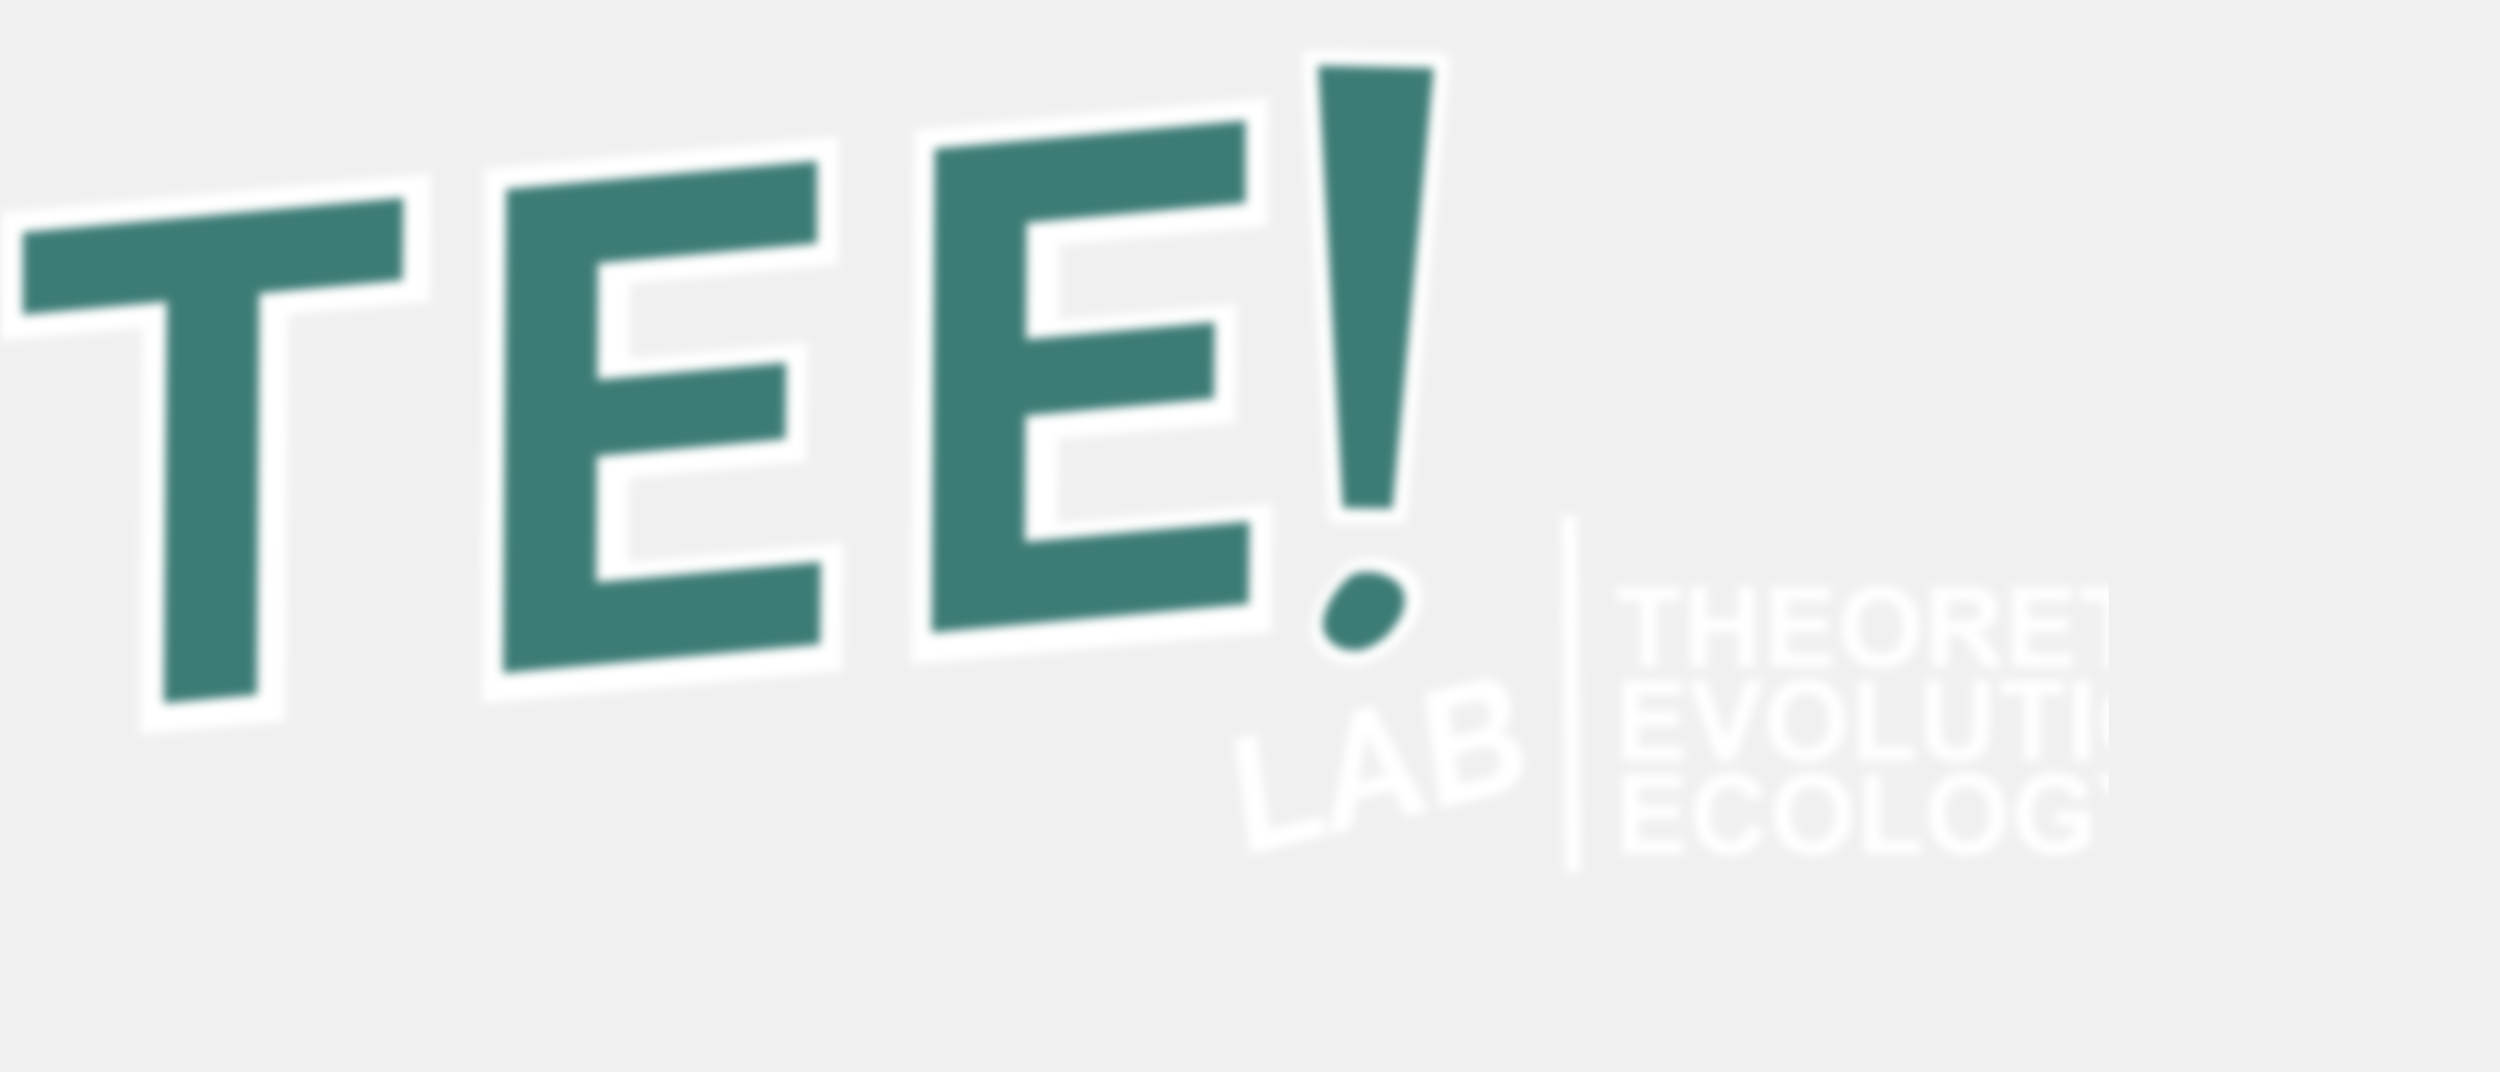
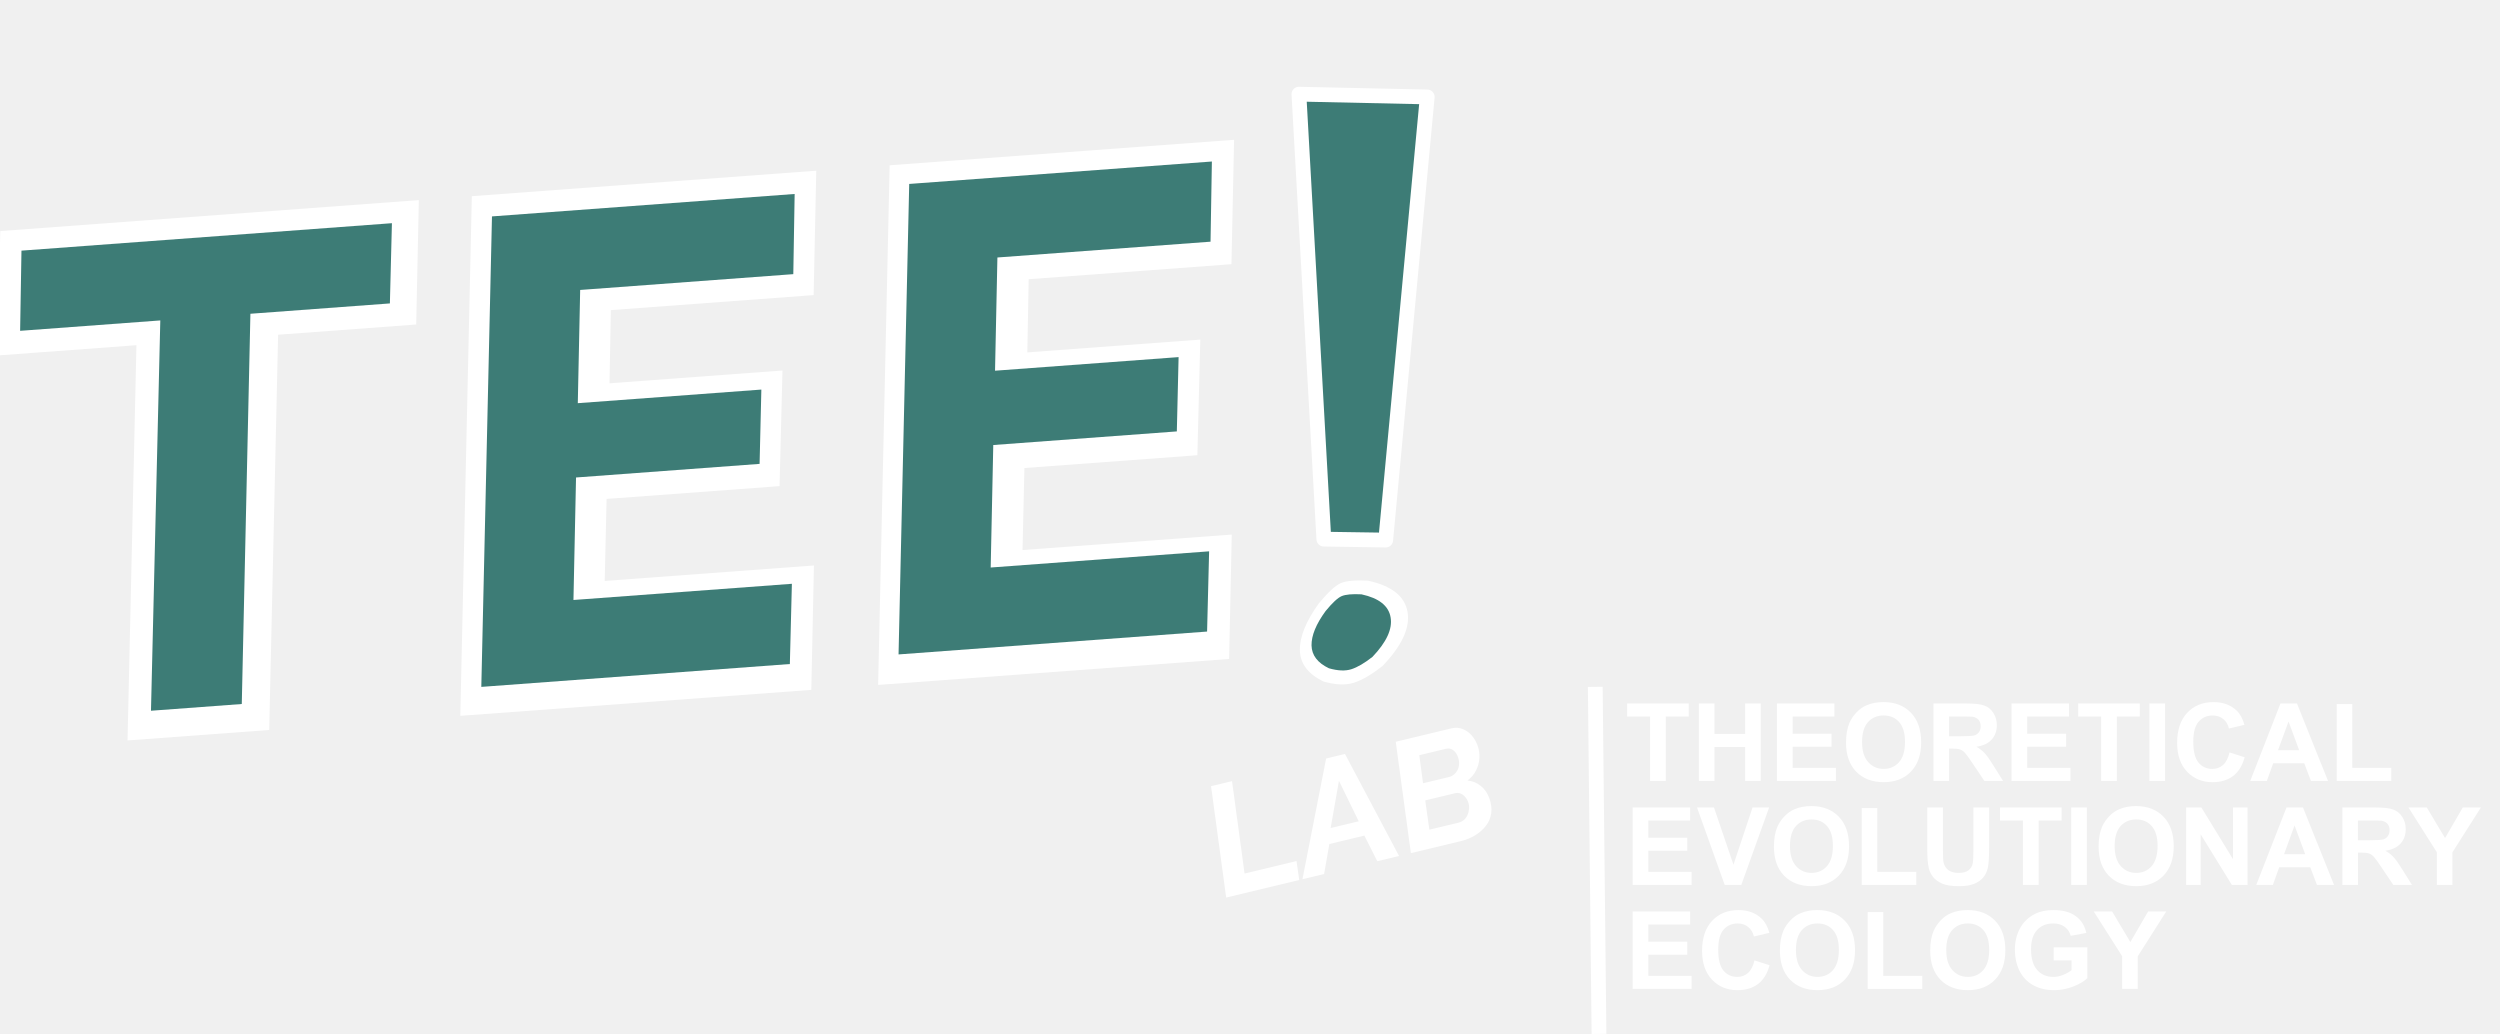
- <svg xmlns="http://www.w3.org/2000/svg" version="1.1" viewBox="0 0 329.083 141.031" fill="none" stroke="none" stroke-linecap="square" stroke-miterlimit="10" id="svg896" width="329.083" height="141.031">
-   <defs id="defs900">
-     <filter style="color-interpolation-filters:sRGB" id="filter908" x="-0.004" width="1.007" y="-0.007" height="1.014">
-       <feGaussianBlur stdDeviation="0.622" id="feGaussianBlur910" />
-     </filter>
-   </defs>
+ <svg xmlns="http://www.w3.org/2000/svg" version="1.1" viewBox="0.0 0.0 338.501 140.0" fill="none" stroke="none" stroke-linecap="square" stroke-miterlimit="10">
  <clipPath id="p.0">
-     <path d="M 0,0 H 281 V 170 H 0 Z" clip-rule="nonzero" id="path833" />
+     <path d="m0 0l338.501 0l0 140.0l-338.501 0l0 -140.0z" clip-rule="nonzero" />
  </clipPath>
-   <g clip-path="url(#p.0)" id="g894" transform="translate(-3.428672,2.85344)" style="filter:url(#filter908)">
-     <path fill="#000000" fill-opacity="0" d="M 0,0 H 281 V 170 H 0 Z" fill-rule="evenodd" id="path836" />
-     <path fill="#000000" fill-opacity="0" d="m 128.806,-24.373 59.591,-21.638 54.205,162.551 -59.591,21.638 z" fill-rule="evenodd" id="path838" />
-     <path fill="#ffffff" d="m 187.205,82.167 q -2.19,1.726 -3.87,2.27 -1.665,0.538 -4.137,-0.16 -3.146,-1.534 -3.193,-4.243 -0.047,-2.709 2.564,-6.334 1.89,-2.282 2.986,-2.747 1.096,-0.465 3.66,-0.332 4.825,1.041 5.369,4.251 0.539,3.196 -3.38,7.295 z" fill-rule="nonzero" id="path840" />
-     <path fill="#000000" fill-opacity="0" d="M 142.011,1.31 201.601,-20.328 243.113,103.861 183.522,125.499 Z" fill-rule="evenodd" id="path842" />
-     <path fill="#3d7c76" d="m 185.828,80.945 q -1.618,1.269 -2.852,1.667 -1.219,0.393 -3.04,-0.126 -2.313,-1.105 -2.354,-3.101 -0.027,-2.002 1.905,-4.648 1.381,-1.682 2.174,-2.02 0.808,-0.343 2.685,-0.244 3.552,0.772 3.943,3.123 0.405,2.346 -2.461,5.349 z" fill-rule="nonzero" id="path844" />
-     <path fill="#000000" fill-opacity="0" d="M 119.2,102.713 251.074,70.996 263.893,106.461 132.019,138.177 Z" fill-rule="evenodd" id="path846" />
-     <path fill="#ffffff" d="m 165.976,94.449 2.841,-0.683 1.699,12.512 7.034,-1.692 0.365,2.564 -9.89,2.379 z m 15.583,-3.748 2.552,-0.614 7.321,13.812 -2.947,0.709 -1.749,-3.468 -4.74,1.14 -0.712,4.06 -2.932,0.705 z m 4.41,8.501 -2.674,-5.48 -1.124,6.393 z m 5.015,-10.768 7.55,-1.816 q 0.82,-0.197 1.522,0.1 0.712,0.279 1.226,0.878 0.514,0.6 0.786,1.354 0.299,0.828 0.238,1.71 -0.046,0.879 -0.454,1.668 -0.393,0.786 -1.161,1.356 1.024,0.091 1.798,0.725 0.784,0.615 1.163,1.665 0.39,1.079 0.26,2.043 -0.136,0.949 -0.723,1.701 -0.587,0.752 -1.452,1.281 -0.865,0.53 -1.944,0.789 l -6.76,1.626 z m 8.471,10.964 q 0.395,-0.095 0.731,-0.353 0.331,-0.272 0.502,-0.667 0.186,-0.398 0.219,-0.856 0.048,-0.461 -0.118,-0.92 -0.155,-0.429 -0.424,-0.718 -0.26,-0.307 -0.603,-0.434 -0.348,-0.141 -0.713,-0.054 l -4.071,0.979 0.558,3.964 z m -1.278,-6.185 q 0.38,-0.091 0.686,-0.342 0.306,-0.25 0.493,-0.601 0.182,-0.365 0.199,-0.819 0.033,-0.458 -0.149,-0.961 -0.23,-0.636 -0.667,-0.932 -0.422,-0.3 -0.969,-0.169 l -3.6,0.866 0.514,3.798 z" fill-rule="nonzero" id="path848" />
-     <path fill="#000000" fill-opacity="0" d="m 180.481,5.02 2.979,59.619" fill-rule="evenodd" id="path850" />
-     <path stroke="#3d7c76" stroke-width="8" stroke-linejoin="round" stroke-linecap="butt" d="m 180.481,5.02 2.979,59.619" fill-rule="evenodd" id="path852" />
-     <path fill="#000000" fill-opacity="0" d="m 188.314,6.273 -4.865,58.397" fill-rule="evenodd" id="path854" />
-     <path stroke="#3d7c76" stroke-width="8" stroke-linejoin="round" stroke-linecap="butt" d="m 188.314,6.273 -4.865,58.397" fill-rule="evenodd" id="path856" />
-     <path fill="#000000" fill-opacity="0" d="M 176,5.501 193.512,5.87" fill-rule="evenodd" id="path858" />
-     <path stroke="#3d7c76" stroke-width="2" stroke-linejoin="round" stroke-linecap="butt" d="M 176,5.501 193.512,5.87" fill-rule="evenodd" id="path860" />
-     <path fill="#000000" fill-opacity="0" d="M -73.928,66.533 224.565,-5.123 260.293,92.336 -38.201,163.993 Z" fill-rule="evenodd" id="path862" />
-     <path fill="#ffffff" d="M 22.196,40.255 3.429,41.953 3.509,25.111 60.106,19.992 60.026,36.833 41.352,38.522 41.026,92.051 21.869,93.783 22.196,40.255 Z m 45.075,-20.911 46.575,-4.213 -0.08,16.841 -27.419,2.48 -0.021,9.917 23.389,-2.116 -0.138,15.654 -23.389,2.116 -0.072,11.114 28.291,-2.559 -0.08,16.841 -47.462,4.293 0.407,-70.37 z m 56.497,-5.11 46.575,-4.213 -0.08,16.841 -27.419,2.48 -0.021,9.917 23.389,-2.116 -0.138,15.654 -23.389,2.116 -0.072,11.114 28.291,-2.559 -0.08,16.841 -47.462,4.293 0.407,-70.37 z" fill-rule="nonzero" id="path864" />
-     <path fill="#000000" fill-opacity="0" d="m -71.859,68.617 185.646,-44.59 32.932,89.96 -185.646,44.59 z" fill-rule="evenodd" id="path866" />
-     <path fill="#3d7c76" d="M 25.378,36.852 6.425,38.569 6.429,27.712 56.52,23.174 56.423,34.04 37.563,35.748 37.261,88.601 24.983,89.713 25.378,36.852 Z" fill-rule="nonzero" id="path868" />
-     <path fill="#000000" fill-opacity="0" d="M -15.548,55.177 170.098,10.587 203.03,100.547 17.384,145.137 Z" fill-rule="evenodd" id="path870" />
-     <path fill="#3d7c76" d="m 70.053,22.032 40.926,-3.707 -0.004,10.857 -28.82,2.61 -0.069,15.334 24.82,-2.248 -0.074,10.063 -24.82,2.248 -0.077,16.59 29.535,-2.675 -0.097,10.866 -41.72,3.779 z" fill-rule="nonzero" id="path872" />
-     <path fill="#000000" fill-opacity="0" d="M 39.501,41.737 225.147,-2.853 258.079,87.107 72.433,131.697 Z" fill-rule="evenodd" id="path874" />
-     <path fill="#3d7c76" d="m 126.468,16.709 40.926,-3.707 -0.004,10.857 -28.82,2.61 -0.069,15.334 24.82,-2.248 -0.074,10.063 -24.82,2.248 -0.077,16.59 29.535,-2.675 -0.097,10.866 -41.72,3.779 z" fill-rule="nonzero" id="path876" />
-     <path fill="#000000" fill-opacity="0" d="M 175.874,4.751 179.249,65 l 8.375,0.126 5.625,-60 z" fill-rule="evenodd" id="path878" />
-     <path stroke="#ffffff" stroke-width="2" stroke-linejoin="round" stroke-linecap="butt" d="M 175.874,4.751 179.249,65 l 8.375,0.126 5.625,-60 z" fill-rule="evenodd" id="path880" />
-     <path fill="#000000" fill-opacity="0" d="m 203,62 h 129.512 v 53.323 H 203 Z" fill-rule="evenodd" id="path882" />
-     <path fill="#ffffff" d="M 219.407,84.922 V 76.215 h -3.126 v -1.786 h 8.347 v 1.786 h -3.109 v 8.708 z m 6.579,0 V 74.429 h 2.13 v 4.139 h 4.139 v -4.139 h 2.13 v 10.494 h -2.13 v -4.586 h -4.139 v 4.586 z m 10.58,0 V 74.429 h 7.78 v 1.786 h -5.668 v 2.319 h 5.273 v 1.769 h -5.273 v 2.851 h 5.857 v 1.769 z m 9.342,-5.187 q 0,-1.597 0.481,-2.679 0.361,-0.807 0.979,-1.443 0.618,-0.635 1.357,-0.945 0.979,-0.412 2.25,-0.412 2.319,0 3.71,1.443 1.391,1.426 1.391,4.002 0,2.525 -1.374,3.967 -1.374,1.426 -3.693,1.426 -2.336,0 -3.727,-1.426 -1.374,-1.425 -1.374,-3.933 z m 2.181,-0.069 q 0,1.786 0.824,2.714 0.824,0.91 2.095,0.91 1.254,0 2.061,-0.91 0.824,-0.91 0.824,-2.731 0,-1.803 -0.79,-2.696 -0.79,-0.893 -2.095,-0.893 -1.322,0 -2.13,0.91 -0.79,0.893 -0.79,2.696 z m 9.643,5.255 V 74.429 h 4.465 q 1.683,0 2.439,0.292 0.773,0.275 1.219,0.996 0.464,0.721 0.464,1.666 0,1.168 -0.704,1.941 -0.687,0.773 -2.061,0.979 0.687,0.395 1.134,0.876 0.447,0.481 1.202,1.7 l 1.271,2.044 h -2.525 l -1.529,-2.284 q -0.824,-1.219 -1.134,-1.529 -0.292,-0.326 -0.635,-0.447 -0.326,-0.12 -1.048,-0.12 h -0.429 v 4.38 z m 2.13,-6.046 h 1.563 q 1.529,0 1.906,-0.12 0.378,-0.137 0.584,-0.447 0.223,-0.326 0.223,-0.79 0,-0.532 -0.292,-0.859 -0.275,-0.326 -0.79,-0.412 -0.258,-0.034 -1.546,-0.034 h -1.649 z m 8.45,6.046 V 74.429 h 7.78 v 1.786 h -5.668 v 2.319 h 5.273 v 1.769 h -5.273 v 2.851 h 5.857 v 1.769 z m 12.142,0 v -8.708 h -3.126 v -1.786 h 8.347 v 1.786 h -3.109 v 8.708 z m 6.51,0 V 74.429 h 2.13 v 10.494 z m 10.854,-3.847 2.044,0.635 q -0.464,1.717 -1.563,2.559 -1.099,0.824 -2.782,0.824 -2.095,0 -3.452,-1.426 -1.34,-1.425 -1.34,-3.899 0,-2.611 1.357,-4.053 1.357,-1.46 3.555,-1.46 1.924,0 3.126,1.134 0.721,0.67 1.082,1.941 l -2.095,0.498 q -0.189,-0.824 -0.79,-1.288 -0.584,-0.481 -1.425,-0.481 -1.168,0 -1.906,0.842 -0.721,0.842 -0.721,2.714 0,1.992 0.721,2.834 0.721,0.842 1.855,0.842 0.859,0 1.46,-0.532 0.601,-0.532 0.876,-1.683 z m 13.328,3.847 h -2.301 l -0.927,-2.387 h -4.191 l -0.859,2.387 h -2.25 l 4.088,-10.494 h 2.233 z m -3.899,-4.156 -1.443,-3.881 -1.425,3.881 z m 5.067,4.156 V 74.515 h 2.13 v 8.639 h 5.255 v 1.769 z" fill-rule="nonzero" id="path884" style="stroke-width:1.099" />
-     <path fill="#ffffff" d="M 217.037,97.233 V 86.739 h 7.78 v 1.786 h -5.668 v 2.319 h 5.273 v 1.769 h -5.273 v 2.851 h 5.857 v 1.769 z m 12.451,0 -3.744,-10.494 h 2.284 l 2.662,7.763 2.559,-7.763 h 2.25 l -3.761,10.494 z m 6.663,-5.187 q 0,-1.597 0.481,-2.679 0.361,-0.807 0.979,-1.443 0.618,-0.635 1.357,-0.945 0.979,-0.412 2.25,-0.412 2.319,0 3.71,1.443 1.391,1.426 1.391,4.002 0,2.525 -1.374,3.967 -1.374,1.426 -3.693,1.426 -2.336,0 -3.727,-1.426 -1.374,-1.425 -1.374,-3.933 z m 2.181,-0.069 q 0,1.786 0.824,2.714 0.824,0.91 2.095,0.91 1.254,0 2.061,-0.91 0.824,-0.91 0.824,-2.731 0,-1.803 -0.79,-2.696 -0.79,-0.893 -2.095,-0.893 -1.322,0 -2.13,0.91 -0.79,0.893 -0.79,2.696 z m 9.695,5.255 V 86.825 h 2.13 v 8.639 h 5.255 v 1.769 z m 8.88,-10.494 h 2.13 v 5.685 q 0,1.357 0.069,1.752 0.137,0.653 0.653,1.048 0.515,0.378 1.391,0.378 0.91,0 1.357,-0.361 0.464,-0.378 0.55,-0.91 0.103,-0.532 0.103,-1.786 V 86.739 h 2.113 v 5.513 q 0,1.889 -0.172,2.679 -0.172,0.773 -0.635,1.305 -0.464,0.532 -1.237,0.859 -0.773,0.309 -2.009,0.309 -1.511,0 -2.284,-0.343 -0.773,-0.343 -1.219,-0.893 -0.447,-0.567 -0.601,-1.168 -0.206,-0.893 -0.206,-2.662 z m 12.967,10.494 v -8.708 h -3.126 v -1.786 h 8.347 v 1.786 h -3.109 v 8.708 z m 6.51,0 V 86.739 h 2.13 v 10.494 z m 3.71,-5.187 q 0,-1.597 0.481,-2.679 0.361,-0.807 0.979,-1.443 0.618,-0.635 1.357,-0.945 0.979,-0.412 2.25,-0.412 2.319,0 3.71,1.443 1.391,1.426 1.391,4.002 0,2.525 -1.374,3.967 -1.374,1.426 -3.693,1.426 -2.336,0 -3.727,-1.426 -1.374,-1.425 -1.374,-3.933 z m 2.181,-0.069 q 0,1.786 0.824,2.714 0.824,0.91 2.095,0.91 1.254,0 2.061,-0.91 0.824,-0.91 0.824,-2.731 0,-1.803 -0.79,-2.696 -0.79,-0.893 -2.095,-0.893 -1.322,0 -2.13,0.91 -0.79,0.893 -0.79,2.696 z m 9.661,5.255 V 86.739 h 2.061 l 4.294,7.007 V 86.739 h 1.975 v 10.494 h -2.13 l -4.225,-6.836 v 6.836 z m 20.026,0 h -2.301 l -0.927,-2.387 h -4.191 l -0.859,2.387 h -2.25 l 4.088,-10.494 h 2.233 z m -3.899,-4.156 -1.443,-3.881 -1.426,3.881 z m 5.015,4.156 V 86.739 h 4.465 q 1.683,0 2.439,0.292 0.773,0.275 1.219,0.996 0.464,0.721 0.464,1.666 0,1.168 -0.704,1.941 -0.687,0.773 -2.061,0.979 0.687,0.395 1.134,0.876 0.447,0.481 1.202,1.7 l 1.271,2.044 h -2.525 l -1.529,-2.284 q -0.824,-1.219 -1.134,-1.529 -0.292,-0.326 -0.635,-0.447 -0.326,-0.12 -1.048,-0.12 h -0.429 v 4.38 z m 2.13,-6.046 h 1.563 q 1.529,0 1.906,-0.12 0.378,-0.137 0.584,-0.447 0.223,-0.326 0.223,-0.79 0,-0.532 -0.292,-0.859 -0.275,-0.326 -0.79,-0.412 -0.258,-0.034 -1.546,-0.034 h -1.649 z m 10.654,6.046 v -4.414 l -3.83,-6.08 h 2.473 l 2.473,4.156 2.422,-4.156 h 2.439 l -3.864,6.097 v 4.397 z" fill-rule="nonzero" id="path886" style="stroke-width:1.099" />
-     <path fill="#ffffff" d="M 217.037,109.544 V 99.05 h 7.78 v 1.786 h -5.668 v 2.319 h 5.273 v 1.769 h -5.273 v 2.851 h 5.857 v 1.769 z m 16.487,-3.847 2.044,0.635 q -0.464,1.717 -1.563,2.559 -1.099,0.824 -2.782,0.824 -2.095,0 -3.452,-1.425 -1.34,-1.426 -1.34,-3.899 0,-2.611 1.357,-4.053 1.357,-1.46 3.555,-1.46 1.924,0 3.126,1.134 0.721,0.67 1.082,1.941 l -2.095,0.498 q -0.189,-0.824 -0.79,-1.288 -0.584,-0.481 -1.425,-0.481 -1.168,0 -1.906,0.842 -0.721,0.842 -0.721,2.714 0,1.992 0.721,2.834 0.721,0.842 1.855,0.842 0.859,0 1.46,-0.532 0.601,-0.532 0.876,-1.683 z m 3.435,-1.34 q 0,-1.597 0.481,-2.679 0.361,-0.807 0.979,-1.443 0.618,-0.635 1.357,-0.945 0.979,-0.412 2.25,-0.412 2.319,0 3.71,1.443 1.391,1.425 1.391,4.002 0,2.525 -1.374,3.967 -1.374,1.425 -3.693,1.425 -2.336,0 -3.727,-1.425 -1.374,-1.426 -1.374,-3.933 z m 2.181,-0.069 q 0,1.786 0.824,2.714 0.824,0.91 2.095,0.91 1.254,0 2.061,-0.91 0.824,-0.91 0.824,-2.731 0,-1.803 -0.79,-2.696 -0.79,-0.893 -2.095,-0.893 -1.322,0 -2.13,0.91 -0.79,0.893 -0.79,2.696 z m 9.695,5.255 V 99.136 h 2.13 v 8.639 h 5.255 v 1.769 z m 8.468,-5.187 q 0,-1.597 0.481,-2.679 0.361,-0.807 0.979,-1.443 0.618,-0.635 1.357,-0.945 0.979,-0.412 2.25,-0.412 2.319,0 3.71,1.443 1.391,1.425 1.391,4.002 0,2.525 -1.374,3.967 -1.374,1.425 -3.693,1.425 -2.336,0 -3.727,-1.425 -1.374,-1.426 -1.374,-3.933 z m 2.181,-0.069 q 0,1.786 0.824,2.714 0.824,0.91 2.095,0.91 1.254,0 2.061,-0.91 0.824,-0.91 0.824,-2.731 0,-1.803 -0.79,-2.696 -0.79,-0.893 -2.095,-0.893 -1.322,0 -2.13,0.91 -0.79,0.893 -0.79,2.696 z m 14.521,1.408 v -1.769 h 4.568 v 4.173 q -0.67,0.635 -1.941,1.134 -1.254,0.481 -2.542,0.481 -1.649,0 -2.885,-0.687 -1.219,-0.687 -1.838,-1.958 -0.601,-1.288 -0.601,-2.799 0,-1.649 0.687,-2.92 0.687,-1.271 2.009,-1.958 1.013,-0.515 2.507,-0.515 1.958,0 3.057,0.824 1.099,0.807 1.408,2.267 l -2.112,0.378 q -0.206,-0.773 -0.824,-1.219 -0.618,-0.447 -1.529,-0.447 -1.391,0 -2.216,0.893 -0.807,0.876 -0.807,2.611 0,1.855 0.824,2.799 0.824,0.927 2.181,0.927 0.67,0 1.322,-0.258 0.67,-0.258 1.151,-0.635 v -1.322 z m 9.266,3.847 v -4.414 l -3.83,-6.08 h 2.473 l 2.473,4.156 2.422,-4.156 h 2.439 l -3.864,6.097 v 4.397 z" fill-rule="nonzero" id="path888" style="stroke-width:1.099" />
-     <path fill="#000000" fill-opacity="0" d="m 210,65 0.504,46.992" fill-rule="evenodd" id="path890" />
-     <path stroke="#ffffff" stroke-width="2" stroke-linejoin="round" stroke-linecap="butt" d="m 210,65 0.504,46.992" fill-rule="evenodd" id="path892" />
+   <g clip-path="url(#p.0)">
+     <path fill="#000000" fill-opacity="0.0" d="m0 0l338.501 0l0 140.0l-338.501 0z" fill-rule="evenodd" />
+     <path fill="#000000" fill-opacity="0.0" d="m120.806 -16.373l59.591 -21.638l54.205 162.551l-59.591 21.638z" fill-rule="evenodd" />
+     <path fill="#ffffff" d="m187.205 90.167q-2.19 1.726 -3.87 2.27q-1.665 0.538 -4.137 -0.16q-3.146 -1.534 -3.193 -4.243q-0.047 -2.709 2.564 -6.334q1.89 -2.282 2.986 -2.747q1.096 -0.465 3.66 -0.332q4.825 1.041 5.369 4.251q0.539 3.196 -3.38 7.295z" fill-rule="nonzero" />
+     <path fill="#000000" fill-opacity="0.0" d="m134.011 9.31l59.591 -21.638l41.512 124.189l-59.591 21.638z" fill-rule="evenodd" />
+     <path fill="#3d7c76" d="m185.828 88.945q-1.618 1.269 -2.852 1.667q-1.219 0.393 -3.04 -0.126q-2.313 -1.105 -2.354 -3.101q-0.027 -2.002 1.905 -4.648q1.381 -1.682 2.174 -2.02q0.808 -0.343 2.685 -0.244q3.552 0.772 3.943 3.123q0.405 2.346 -2.461 5.349z" fill-rule="nonzero" />
+     <path fill="#000000" fill-opacity="0.0" d="m111.2 110.713l131.874 -31.717l12.819 35.465l-131.874 31.717z" fill-rule="evenodd" />
+     <path fill="#ffffff" d="m163.976 106.449l2.841 -0.683l1.699 12.512l7.034 -1.692l0.365 2.564l-9.89 2.379l-2.049 -15.08zm15.583 -3.748l2.552 -0.614l7.321 13.812l-2.947 0.709l-1.749 -3.468l-4.74 1.14l-0.712 4.06l-2.932 0.705l3.207 -16.344zm4.41 8.501l-2.674 -5.48l-1.124 6.393l3.798 -0.913zm5.015 -10.768l7.55 -1.816q0.82 -0.197 1.522 0.1q0.712 0.279 1.226 0.878q0.514 0.6 0.786 1.354q0.299 0.828 0.238 1.71q-0.046 0.879 -0.454 1.668q-0.393 0.786 -1.161 1.356q1.024 0.091 1.798 0.725q0.784 0.615 1.163 1.665q0.39 1.079 0.26 2.043q-0.136 0.949 -0.723 1.701q-0.587 0.752 -1.452 1.281q-0.865 0.53 -1.944 0.789l-6.76 1.626l-2.049 -15.08zm8.471 10.964q0.395 -0.095 0.731 -0.353q0.331 -0.272 0.502 -0.667q0.186 -0.398 0.219 -0.856q0.048 -0.461 -0.118 -0.92q-0.155 -0.429 -0.424 -0.718q-0.26 -0.307 -0.603 -0.434q-0.348 -0.141 -0.713 -0.054l-4.071 0.979l0.558 3.964l3.919 -0.943zm-1.278 -6.185q0.38 -0.091 0.686 -0.342q0.306 -0.25 0.493 -0.601q0.182 -0.365 0.199 -0.819q0.033 -0.458 -0.149 -0.961q-0.23 -0.636 -0.667 -0.932q-0.422 -0.3 -0.969 -0.169l-3.6 0.866l0.514 3.798l3.494 -0.84z" fill-rule="nonzero" />
+     <path fill="#000000" fill-opacity="0.0" d="m180.481 13.02l2.979 59.619" fill-rule="evenodd" />
+     <path stroke="#3d7c76" stroke-width="8.0" stroke-linejoin="round" stroke-linecap="butt" d="m180.481 13.02l2.979 59.619" fill-rule="evenodd" />
+     <path fill="#000000" fill-opacity="0.0" d="m188.314 14.273l-4.865 58.397" fill-rule="evenodd" />
+     <path stroke="#3d7c76" stroke-width="8.0" stroke-linejoin="round" stroke-linecap="butt" d="m188.314 14.273l-4.865 58.397" fill-rule="evenodd" />
+     <path fill="#000000" fill-opacity="0.0" d="m176.0 13.501l17.512 0.368" fill-rule="evenodd" />
+     <path stroke="#3d7c76" stroke-width="2.0" stroke-linejoin="round" stroke-linecap="butt" d="m176.0 13.501l17.512 0.368" fill-rule="evenodd" />
+     <path fill="#000000" fill-opacity="0.0" d="m-77.681 31.768l306.142 -22.646l19.559 101.921l-306.142 22.646z" fill-rule="evenodd" />
+     <path fill="#ffffff" d="m18.473 46.738l-18.792 1.39l0.356 -16.838l56.673 -4.192l-0.356 16.838l-18.699 1.383l-1.204 53.516l-19.182 1.419l1.204 -53.516zm45.411 -20.171l46.638 -3.45l-0.356 16.838l-27.456 2.031l-0.183 9.916l23.42 -1.732l-0.395 15.65l-23.42 1.732l-0.254 11.112l28.329 -2.096l-0.356 16.838l-47.526 3.516l1.56 -70.354zm56.573 -4.185l46.638 -3.45l-0.356 16.838l-27.456 2.031l-0.183 9.916l23.42 -1.732l-0.395 15.65l-23.42 1.732l-0.254 11.112l28.329 -2.096l-0.356 16.838l-47.526 3.516l1.56 -70.354z" fill-rule="nonzero" />
+     <path fill="#000000" fill-opacity="0.0" d="m-75.975 34.158l190.394 -14.11l18.016 94.11l-190.394 14.11z" fill-rule="evenodd" />
+     <path fill="#3d7c76" d="m21.704 43.386l-18.979 1.407l0.182 -10.856l50.159 -3.717l-0.275 10.863l-18.886 1.4l-1.168 52.84l-12.294 0.911l1.262 -52.847z" fill-rule="nonzero" />
+     <path fill="#000000" fill-opacity="0.0" d="m-18.236 29.964l190.394 -14.11l18.016 94.11l-190.394 14.11z" fill-rule="evenodd" />
+     <path fill="#3d7c76" d="m66.614 29.301l40.981 -3.037l-0.182 10.856l-28.858 2.139l-0.321 15.331l24.854 -1.842l-0.239 10.061l-24.854 1.842l-0.349 16.587l29.575 -2.192l-0.275 10.863l-41.776 3.096l1.444 -63.703z" fill-rule="nonzero" />
+     <path fill="#000000" fill-opacity="0.0" d="m38.259 25.568l190.394 -14.11l18.016 94.11l-190.394 14.11z" fill-rule="evenodd" />
+     <path fill="#3d7c76" d="m123.108 24.905l40.981 -3.037l-0.182 10.856l-28.858 2.139l-0.321 15.331l24.854 -1.842l-0.239 10.061l-24.854 1.842l-0.349 16.587l29.575 -2.192l-0.275 10.863l-41.776 3.096l1.444 -63.703z" fill-rule="nonzero" />
+     <path fill="#000000" fill-opacity="0.0" d="m175.874 12.751l3.375 60.249l8.375 0.126l5.625 -60.0z" fill-rule="evenodd" />
+     <path stroke="#ffffff" stroke-width="2.0" stroke-linejoin="round" stroke-linecap="butt" d="m175.874 12.751l3.375 60.249l8.375 0.126l5.625 -60.0z" fill-rule="evenodd" />
+     <path fill="#000000" fill-opacity="0.0" d="m211.0 85.472l193.512 0l0 62.047l-193.512 0z" fill-rule="evenodd" />
+     <path fill="#ffffff" d="m223.422 105.736l0 -8.719l-3.109 0l0 -1.766l8.344 0l0 1.766l-3.109 0l0 8.719l-2.125 0zm6.609 0l0 -10.484l2.109 0l0 4.125l4.156 0l0 -4.125l2.109 0l0 10.484l-2.109 0l0 -4.594l-4.156 0l0 4.594l-2.109 0zm10.569 0l0 -10.484l7.781 0l0 1.766l-5.656 0l0 2.328l5.266 0l0 1.766l-5.266 0l0 2.859l5.859 0l0 1.766l-7.984 0zm9.354 -5.188q0 -1.594 0.469 -2.688q0.359 -0.797 0.984 -1.438q0.625 -0.641 1.359 -0.938q0.984 -0.422 2.25 -0.422q2.328 0 3.719 1.438q1.391 1.438 1.391 4.0q0 2.547 -1.391 3.984q-1.375 1.422 -3.688 1.422q-2.328 0 -3.719 -1.422q-1.375 -1.422 -1.375 -3.938zm2.172 -0.062q0 1.781 0.828 2.703q0.828 0.922 2.094 0.922q1.266 0 2.078 -0.906q0.812 -0.922 0.812 -2.75q0 -1.797 -0.797 -2.688q-0.781 -0.891 -2.094 -0.891q-1.312 0 -2.125 0.906q-0.797 0.891 -0.797 2.703zm9.666 5.25l0 -10.484l4.453 0q1.688 0 2.438 0.281q0.766 0.281 1.219 1.0q0.469 0.719 0.469 1.656q0 1.172 -0.703 1.953q-0.688 0.766 -2.062 0.969q0.688 0.391 1.125 0.875q0.453 0.484 1.203 1.703l1.281 2.047l-2.531 0l-1.531 -2.281q-0.812 -1.219 -1.109 -1.531q-0.297 -0.328 -0.641 -0.438q-0.344 -0.125 -1.062 -0.125l-0.438 0l0 4.375l-2.109 0zm2.109 -6.047l1.578 0q1.516 0 1.891 -0.125q0.391 -0.141 0.594 -0.453q0.219 -0.312 0.219 -0.781q0 -0.531 -0.281 -0.859q-0.281 -0.328 -0.797 -0.422q-0.25 -0.031 -1.547 -0.031l-1.656 0l0 2.672zm8.459 6.047l0 -10.484l7.781 0l0 1.766l-5.656 0l0 2.328l5.266 0l0 1.766l-5.266 0l0 2.859l5.859 0l0 1.766l-7.984 0zm12.135 0l0 -8.719l-3.109 0l0 -1.766l8.344 0l0 1.766l-3.109 0l0 8.719l-2.125 0zm6.531 0l0 -10.484l2.125 0l0 10.484l-2.125 0zm10.853 -3.859l2.047 0.656q-0.469 1.719 -1.578 2.547q-1.094 0.828 -2.781 0.828q-2.078 0 -3.438 -1.422q-1.344 -1.422 -1.344 -3.906q0 -2.609 1.359 -4.062q1.359 -1.453 3.562 -1.453q1.922 0 3.125 1.141q0.719 0.672 1.062 1.938l-2.094 0.5q-0.188 -0.828 -0.781 -1.297q-0.578 -0.469 -1.422 -0.469q-1.172 0 -1.906 0.844q-0.719 0.828 -0.719 2.703q0 1.984 0.719 2.844q0.719 0.844 1.859 0.844q0.844 0 1.453 -0.531q0.609 -0.547 0.875 -1.703zm13.334 3.859l-2.312 0l-0.906 -2.391l-4.203 0l-0.859 2.391l-2.25 0l4.094 -10.484l2.234 0l4.203 10.484zm-3.906 -4.156l-1.438 -3.891l-1.422 3.891l2.859 0zm5.084 4.156l0 -10.406l2.109 0l0 8.641l5.281 0l0 1.766l-7.391 0z" fill-rule="nonzero" />
+     <path fill="#ffffff" d="m221.062 119.816l0 -10.484l7.781 0l0 1.766l-5.656 0l0 2.328l5.266 0l0 1.766l-5.266 0l0 2.859l5.859 0l0 1.766l-7.984 0zm12.463 0l-3.75 -10.484l2.297 0l2.641 7.75l2.578 -7.75l2.25 0l-3.766 10.484l-2.25 0zm6.666 -5.188q0 -1.594 0.469 -2.688q0.359 -0.797 0.984 -1.438q0.625 -0.641 1.359 -0.938q0.984 -0.422 2.25 -0.422q2.328 0 3.719 1.438q1.391 1.438 1.391 4.0q0 2.547 -1.391 3.984q-1.375 1.422 -3.688 1.422q-2.328 0 -3.719 -1.422q-1.375 -1.422 -1.375 -3.938zm2.172 -0.062q0 1.781 0.828 2.703q0.828 0.922 2.094 0.922q1.266 0 2.078 -0.906q0.812 -0.922 0.812 -2.75q0 -1.797 -0.797 -2.688q-0.781 -0.891 -2.094 -0.891q-1.312 0 -2.125 0.906q-0.797 0.891 -0.797 2.703zm9.713 5.25l0 -10.406l2.109 0l0 8.641l5.281 0l0 1.766l-7.391 0zm8.874 -10.484l2.125 0l0 5.672q0 1.359 0.078 1.75q0.141 0.656 0.641 1.047q0.516 0.391 1.406 0.391q0.906 0 1.359 -0.375q0.453 -0.375 0.547 -0.906q0.094 -0.531 0.094 -1.781l0 -5.797l2.125 0l0 5.5q0 1.891 -0.172 2.672q-0.172 0.781 -0.641 1.328q-0.453 0.531 -1.234 0.844q-0.766 0.312 -2.016 0.312q-1.5 0 -2.281 -0.344q-0.781 -0.344 -1.234 -0.891q-0.438 -0.562 -0.578 -1.172q-0.219 -0.906 -0.219 -2.656l0 -5.594zm12.959 10.484l0 -8.719l-3.109 0l0 -1.766l8.344 0l0 1.766l-3.109 0l0 8.719l-2.125 0zm6.531 0l0 -10.484l2.125 0l0 10.484l-2.125 0zm3.713 -5.188q0 -1.594 0.469 -2.688q0.359 -0.797 0.984 -1.438q0.625 -0.641 1.359 -0.938q0.984 -0.422 2.25 -0.422q2.328 0 3.719 1.438q1.391 1.438 1.391 4.0q0 2.547 -1.391 3.984q-1.375 1.422 -3.688 1.422q-2.328 0 -3.719 -1.422q-1.375 -1.422 -1.375 -3.938zm2.172 -0.062q0 1.781 0.828 2.703q0.828 0.922 2.094 0.922q1.266 0 2.078 -0.906q0.812 -0.922 0.812 -2.75q0 -1.797 -0.797 -2.688q-0.781 -0.891 -2.094 -0.891q-1.312 0 -2.125 0.906q-0.797 0.891 -0.797 2.703zm9.681 5.25l0 -10.484l2.062 0l4.281 7.0l0 -7.0l1.969 0l0 10.484l-2.125 0l-4.219 -6.844l0 6.844l-1.969 0zm20.022 0l-2.312 0l-0.906 -2.391l-4.203 0l-0.859 2.391l-2.25 0l4.094 -10.484l2.234 0l4.203 10.484zm-3.906 -4.156l-1.438 -3.891l-1.422 3.891l2.859 0zm5.037 4.156l0 -10.484l4.453 0q1.688 0 2.438 0.281q0.766 0.281 1.219 1.0q0.469 0.719 0.469 1.656q0 1.172 -0.703 1.953q-0.688 0.766 -2.062 0.969q0.688 0.391 1.125 0.875q0.453 0.484 1.203 1.703l1.281 2.047l-2.531 0l-1.531 -2.281q-0.812 -1.219 -1.109 -1.531q-0.297 -0.328 -0.641 -0.438q-0.344 -0.125 -1.062 -0.125l-0.438 0l0 4.375l-2.109 0zm2.109 -6.047l1.578 0q1.516 0 1.891 -0.125q0.391 -0.141 0.594 -0.453q0.219 -0.312 0.219 -0.781q0 -0.531 -0.281 -0.859q-0.281 -0.328 -0.797 -0.422q-0.25 -0.031 -1.547 -0.031l-1.656 0l0 2.672zm10.681 6.047l0 -4.422l-3.844 -6.062l2.484 0l2.469 4.141l2.406 -4.141l2.453 0l-3.859 6.078l0 4.406l-2.109 0z" fill-rule="nonzero" />
+     <path fill="#ffffff" d="m221.062 133.896l0 -10.484l7.781 0l0 1.766l-5.656 0l0 2.328l5.266 0l0 1.766l-5.266 0l0 2.859l5.859 0l0 1.766l-7.984 0zm16.494 -3.859l2.047 0.656q-0.469 1.719 -1.578 2.547q-1.094 0.828 -2.781 0.828q-2.078 0 -3.438 -1.422q-1.344 -1.422 -1.344 -3.906q0 -2.609 1.359 -4.062q1.359 -1.453 3.562 -1.453q1.922 0 3.125 1.141q0.719 0.672 1.062 1.938l-2.094 0.5q-0.188 -0.828 -0.781 -1.297q-0.578 -0.469 -1.422 -0.469q-1.172 0 -1.906 0.844q-0.719 0.828 -0.719 2.703q0 1.984 0.719 2.844q0.719 0.844 1.859 0.844q0.844 0 1.453 -0.531q0.609 -0.547 0.875 -1.703zm3.444 -1.328q0 -1.594 0.469 -2.688q0.359 -0.797 0.984 -1.438q0.625 -0.641 1.359 -0.938q0.984 -0.422 2.25 -0.422q2.328 0 3.719 1.438q1.391 1.438 1.391 4.0q0 2.547 -1.391 3.984q-1.375 1.422 -3.688 1.422q-2.328 0 -3.719 -1.422q-1.375 -1.422 -1.375 -3.938zm2.172 -0.062q0 1.781 0.828 2.703q0.828 0.922 2.094 0.922q1.266 0 2.078 -0.906q0.812 -0.922 0.812 -2.75q0 -1.797 -0.797 -2.688q-0.781 -0.891 -2.094 -0.891q-1.312 0 -2.125 0.906q-0.797 0.891 -0.797 2.703zm9.713 5.25l0 -10.406l2.109 0l0 8.641l5.281 0l0 1.766l-7.391 0zm8.468 -5.188q0 -1.594 0.469 -2.688q0.359 -0.797 0.984 -1.438q0.625 -0.641 1.359 -0.938q0.984 -0.422 2.25 -0.422q2.328 0 3.719 1.438q1.391 1.438 1.391 4.0q0 2.547 -1.391 3.984q-1.375 1.422 -3.688 1.422q-2.328 0 -3.719 -1.422q-1.375 -1.422 -1.375 -3.938zm2.172 -0.062q0 1.781 0.828 2.703q0.828 0.922 2.094 0.922q1.266 0 2.078 -0.906q0.812 -0.922 0.812 -2.75q0 -1.797 -0.797 -2.688q-0.781 -0.891 -2.094 -0.891q-1.312 0 -2.125 0.906q-0.797 0.891 -0.797 2.703zm14.541 1.391l0 -1.766l4.562 0l0 4.172q-0.672 0.656 -1.938 1.141q-1.25 0.484 -2.547 0.484q-1.656 0 -2.875 -0.688q-1.219 -0.688 -1.844 -1.969q-0.609 -1.281 -0.609 -2.797q0 -1.641 0.688 -2.906q0.688 -1.281 2.016 -1.953q1.0 -0.531 2.5 -0.531q1.953 0 3.047 0.828q1.109 0.812 1.422 2.266l-2.109 0.391q-0.219 -0.781 -0.828 -1.219q-0.609 -0.453 -1.531 -0.453q-1.391 0 -2.203 0.891q-0.812 0.875 -0.812 2.594q0 1.875 0.828 2.812q0.828 0.938 2.172 0.938q0.672 0 1.328 -0.266q0.672 -0.266 1.156 -0.641l0 -1.328l-2.422 0zm9.275 3.859l0 -4.422l-3.844 -6.062l2.484 0l2.469 4.141l2.406 -4.141l2.453 0l-3.859 6.078l0 4.406l-2.109 0z" fill-rule="nonzero" />
+     <path fill="#000000" fill-opacity="0.0" d="m216.0 93.0l0.504 46.992" fill-rule="evenodd" />
+     <path stroke="#ffffff" stroke-width="2.0" stroke-linejoin="round" stroke-linecap="butt" d="m216.0 93.0l0.504 46.992" fill-rule="evenodd" />
  </g>
</svg>
